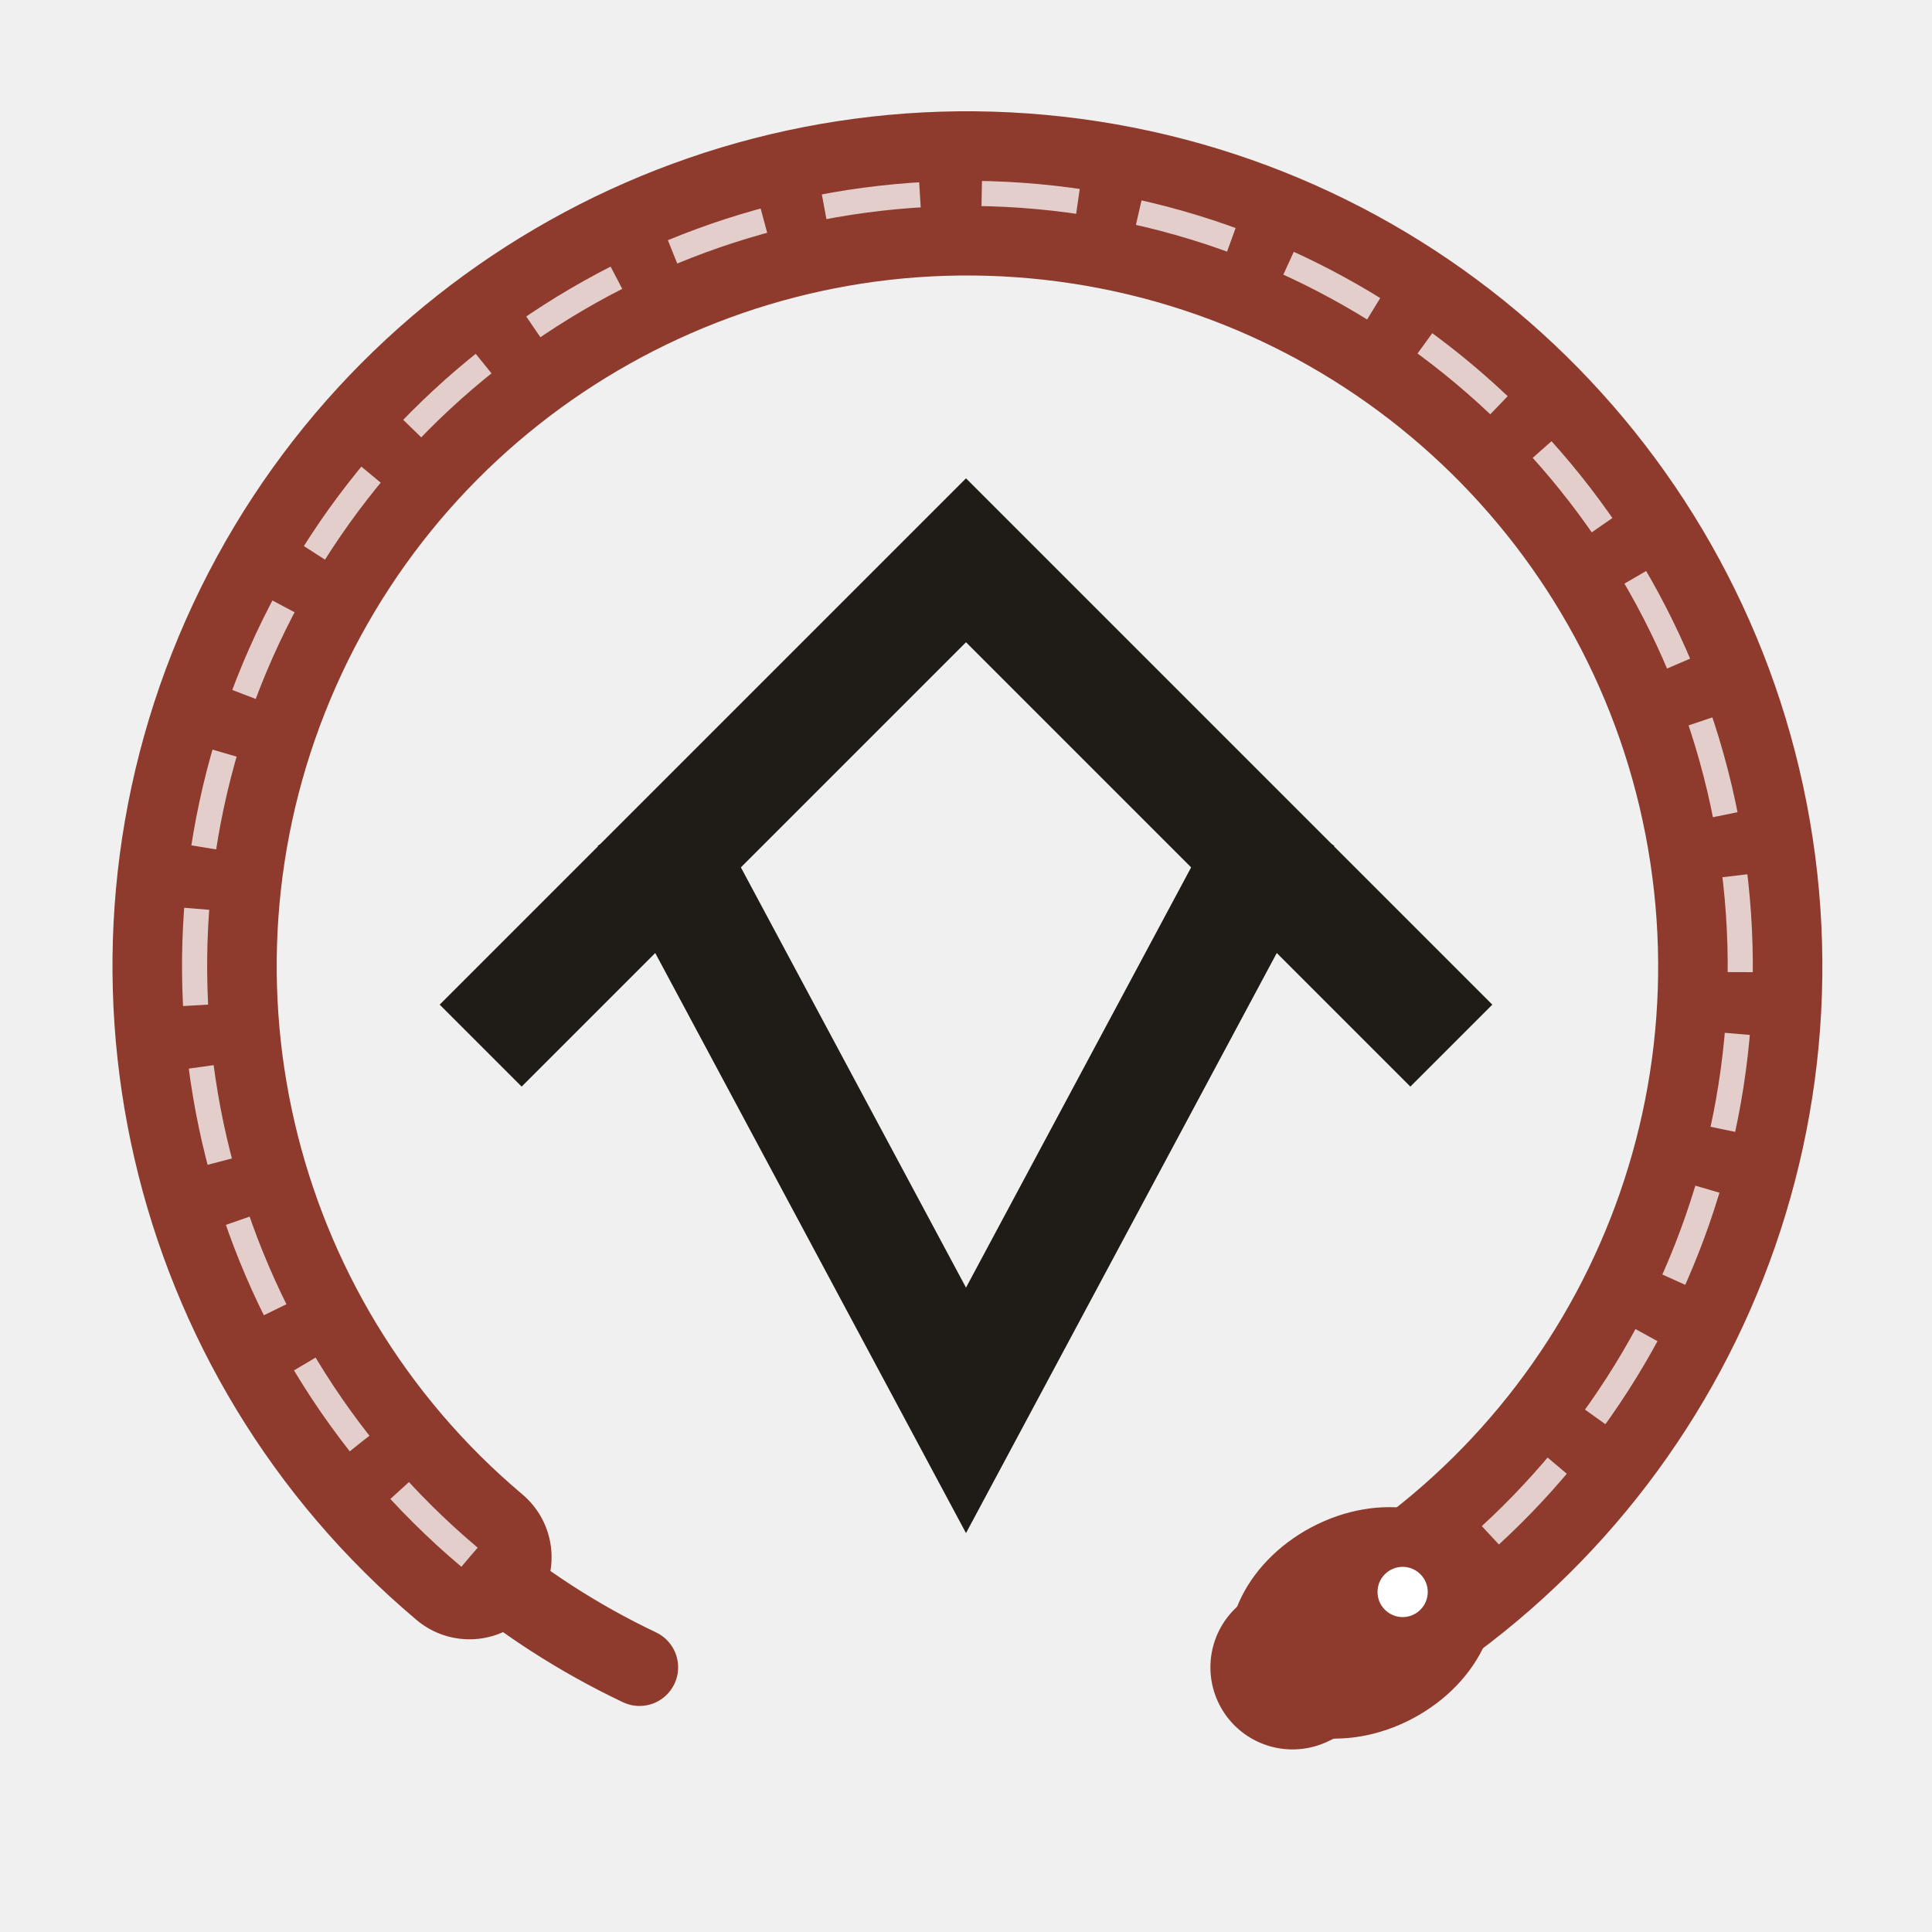
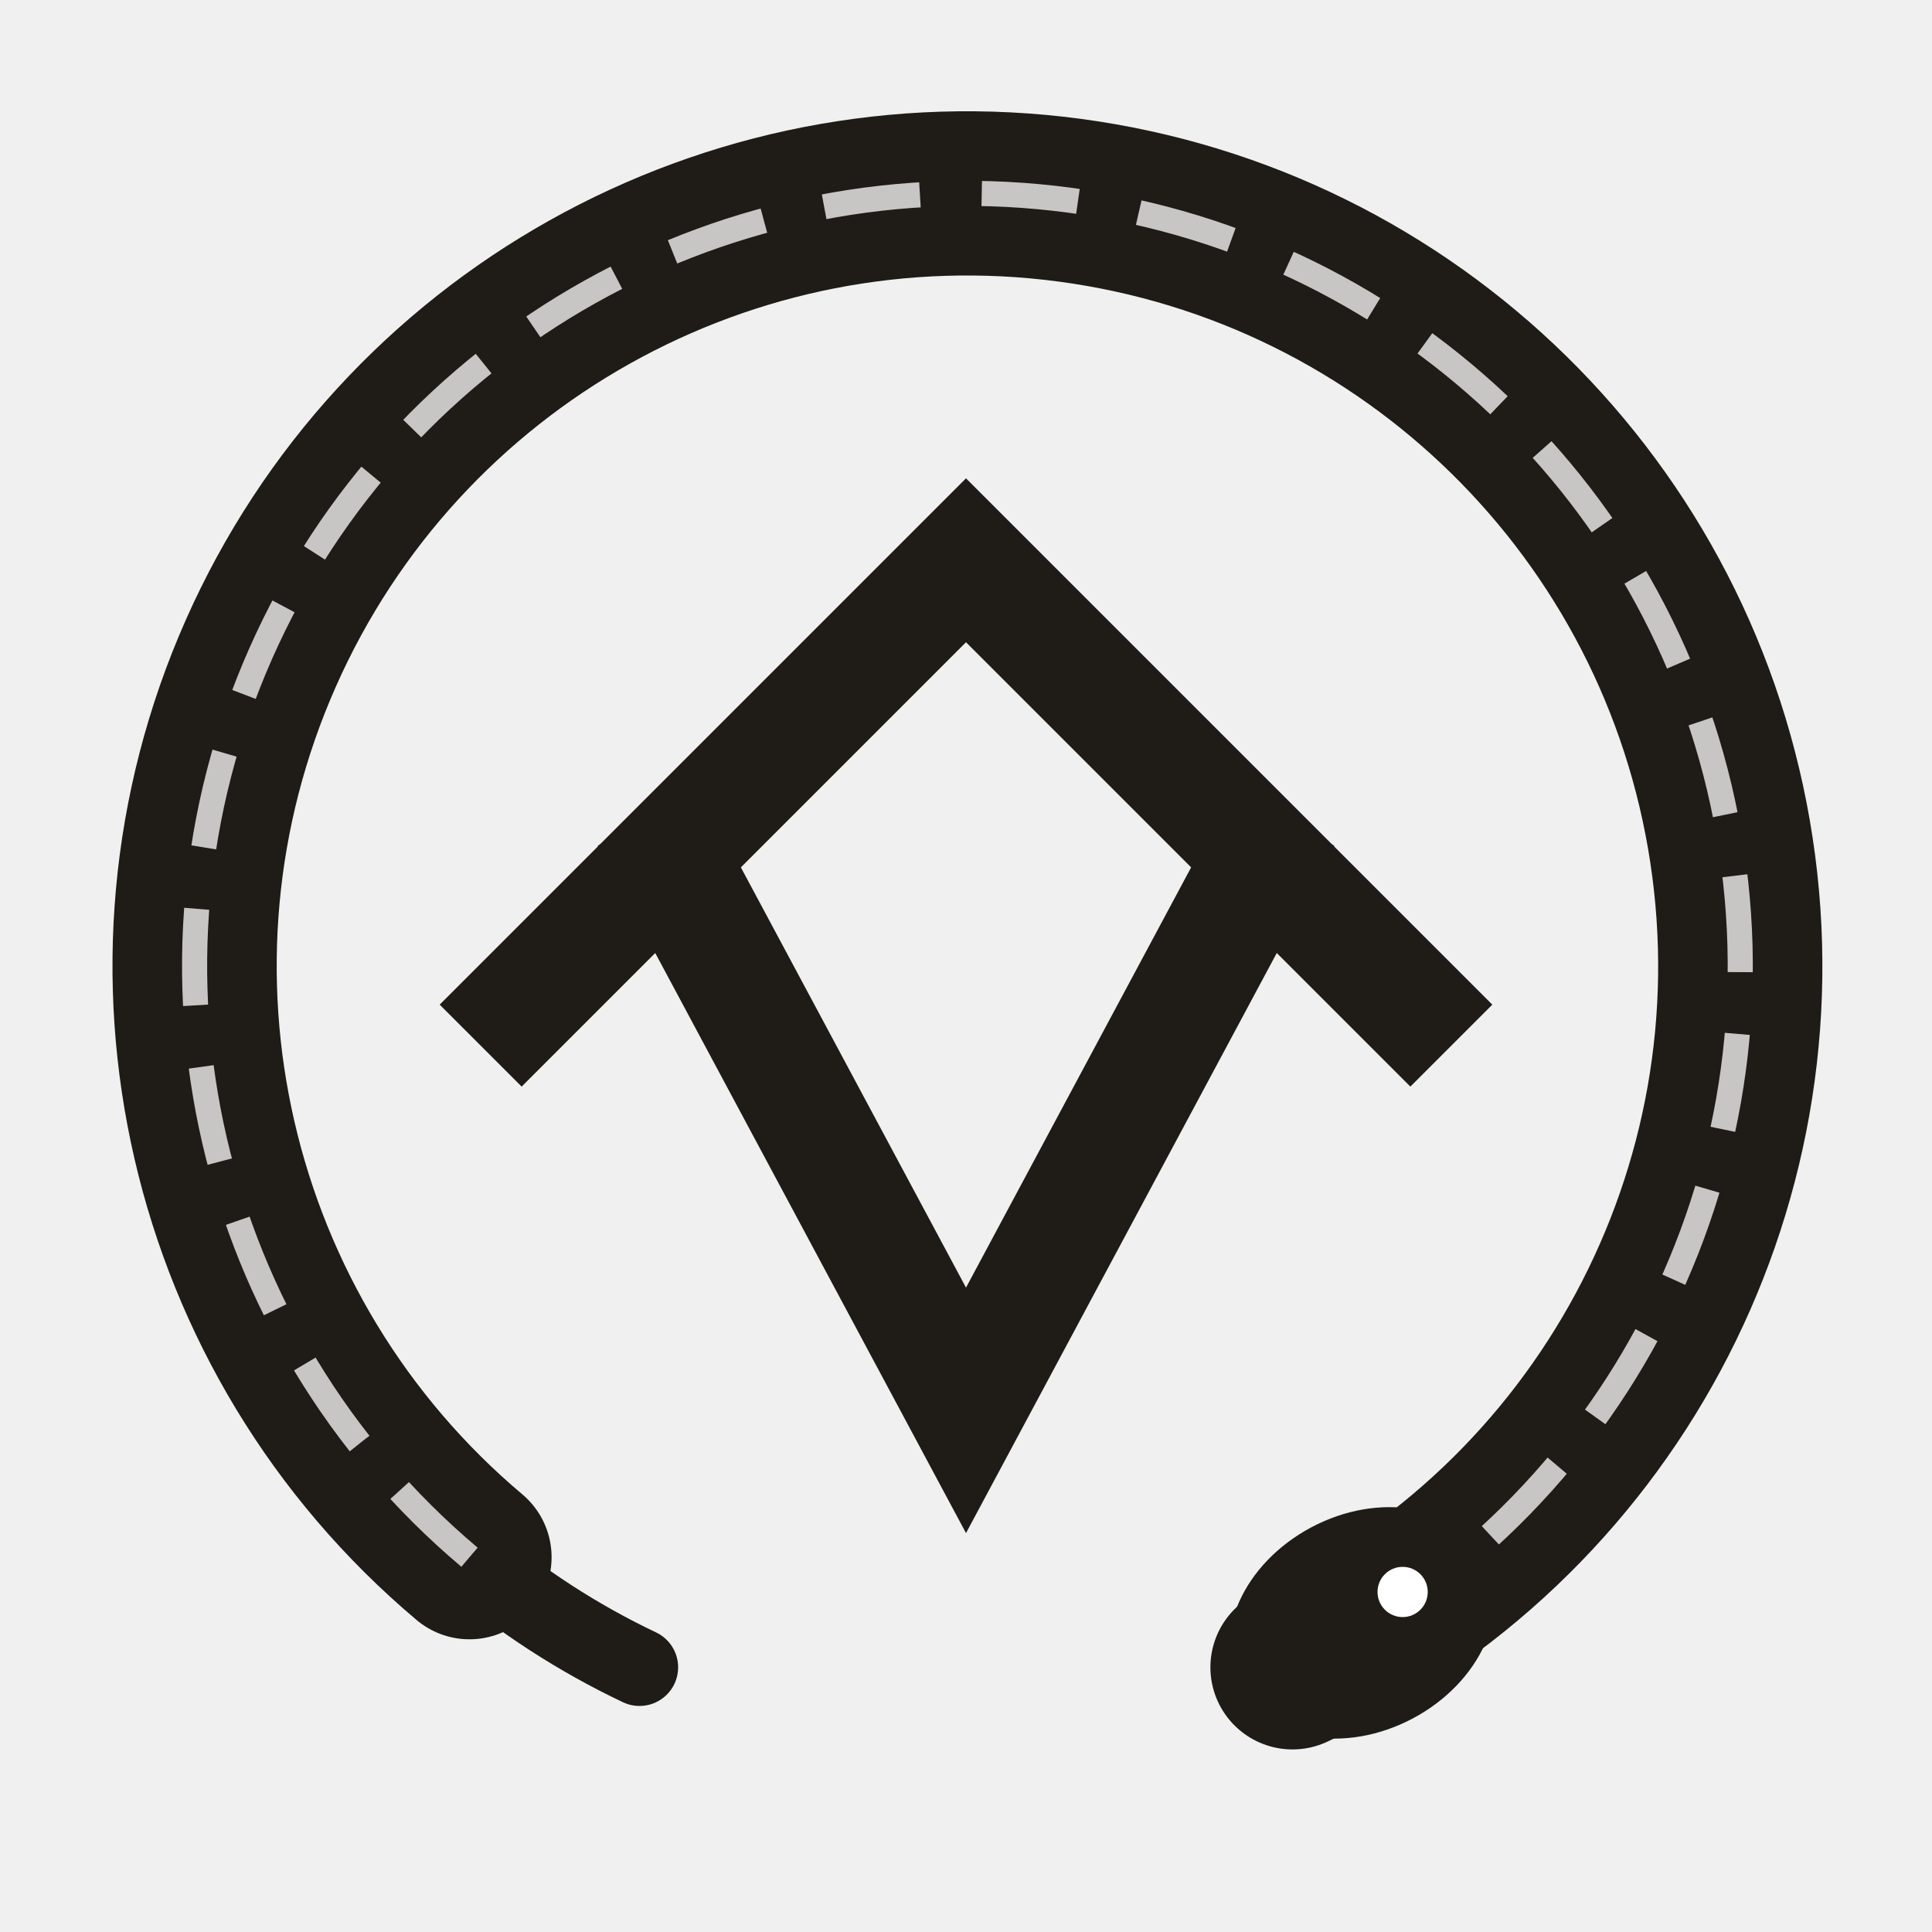
<svg xmlns="http://www.w3.org/2000/svg" class="logo" viewBox="0 0 100 100" width="200" height="200" role="img" aria-label="Väringens logotyp: runslinga kring ett hustak och ett V">
-   <path d="M24.3 80.6 A40 40 0 1 1 66.9 86.3" fill="none" stroke="#8e3b2e" stroke-width="8.5" stroke-linecap="round" />
-   <path d="M33.1 86.3 A40 40 0 0 1 24.3 80.6" fill="none" stroke="#8e3b2e" stroke-width="4" stroke-linecap="round" />
+   <path d="M24.3 80.6 A40 40 0 1 1 66.9 86.3" fill="none" stroke="#1f1b16" stroke-width="8.5" stroke-linecap="round" />
+   <path d="M33.1 86.3 A40 40 0 0 1 24.3 80.6" fill="none" stroke="#1f1b16" stroke-width="4" stroke-linecap="round" />
  <path d="M24.3 80.6 A40 40 0 1 1 66.9 86.3" fill="none" stroke="#ffffff" stroke-width="1.3" stroke-dasharray="5 3.2" opacity=".75" />
-   <ellipse cx="70.5" cy="84" rx="7.2" ry="5.6" transform="rotate(-28 70.5 84)" fill="#8e3b2e" />
+   <ellipse cx="70.5" cy="84" rx="7.2" ry="5.6" transform="rotate(-28 70.5 84)" fill="#1f1b16" />
  <circle cx="72.6" cy="82.4" r="1.3" fill="#ffffff" />
  <path d="M27 52 L50 29 L73 52" fill="none" stroke="#1f1b16" stroke-width="6" stroke-linecap="square" stroke-linejoin="miter" />
  <path d="M35 45 L50 73 L65 45" fill="none" stroke="#1f1b16" stroke-width="6" stroke-linecap="square" stroke-linejoin="miter" />
</svg>
